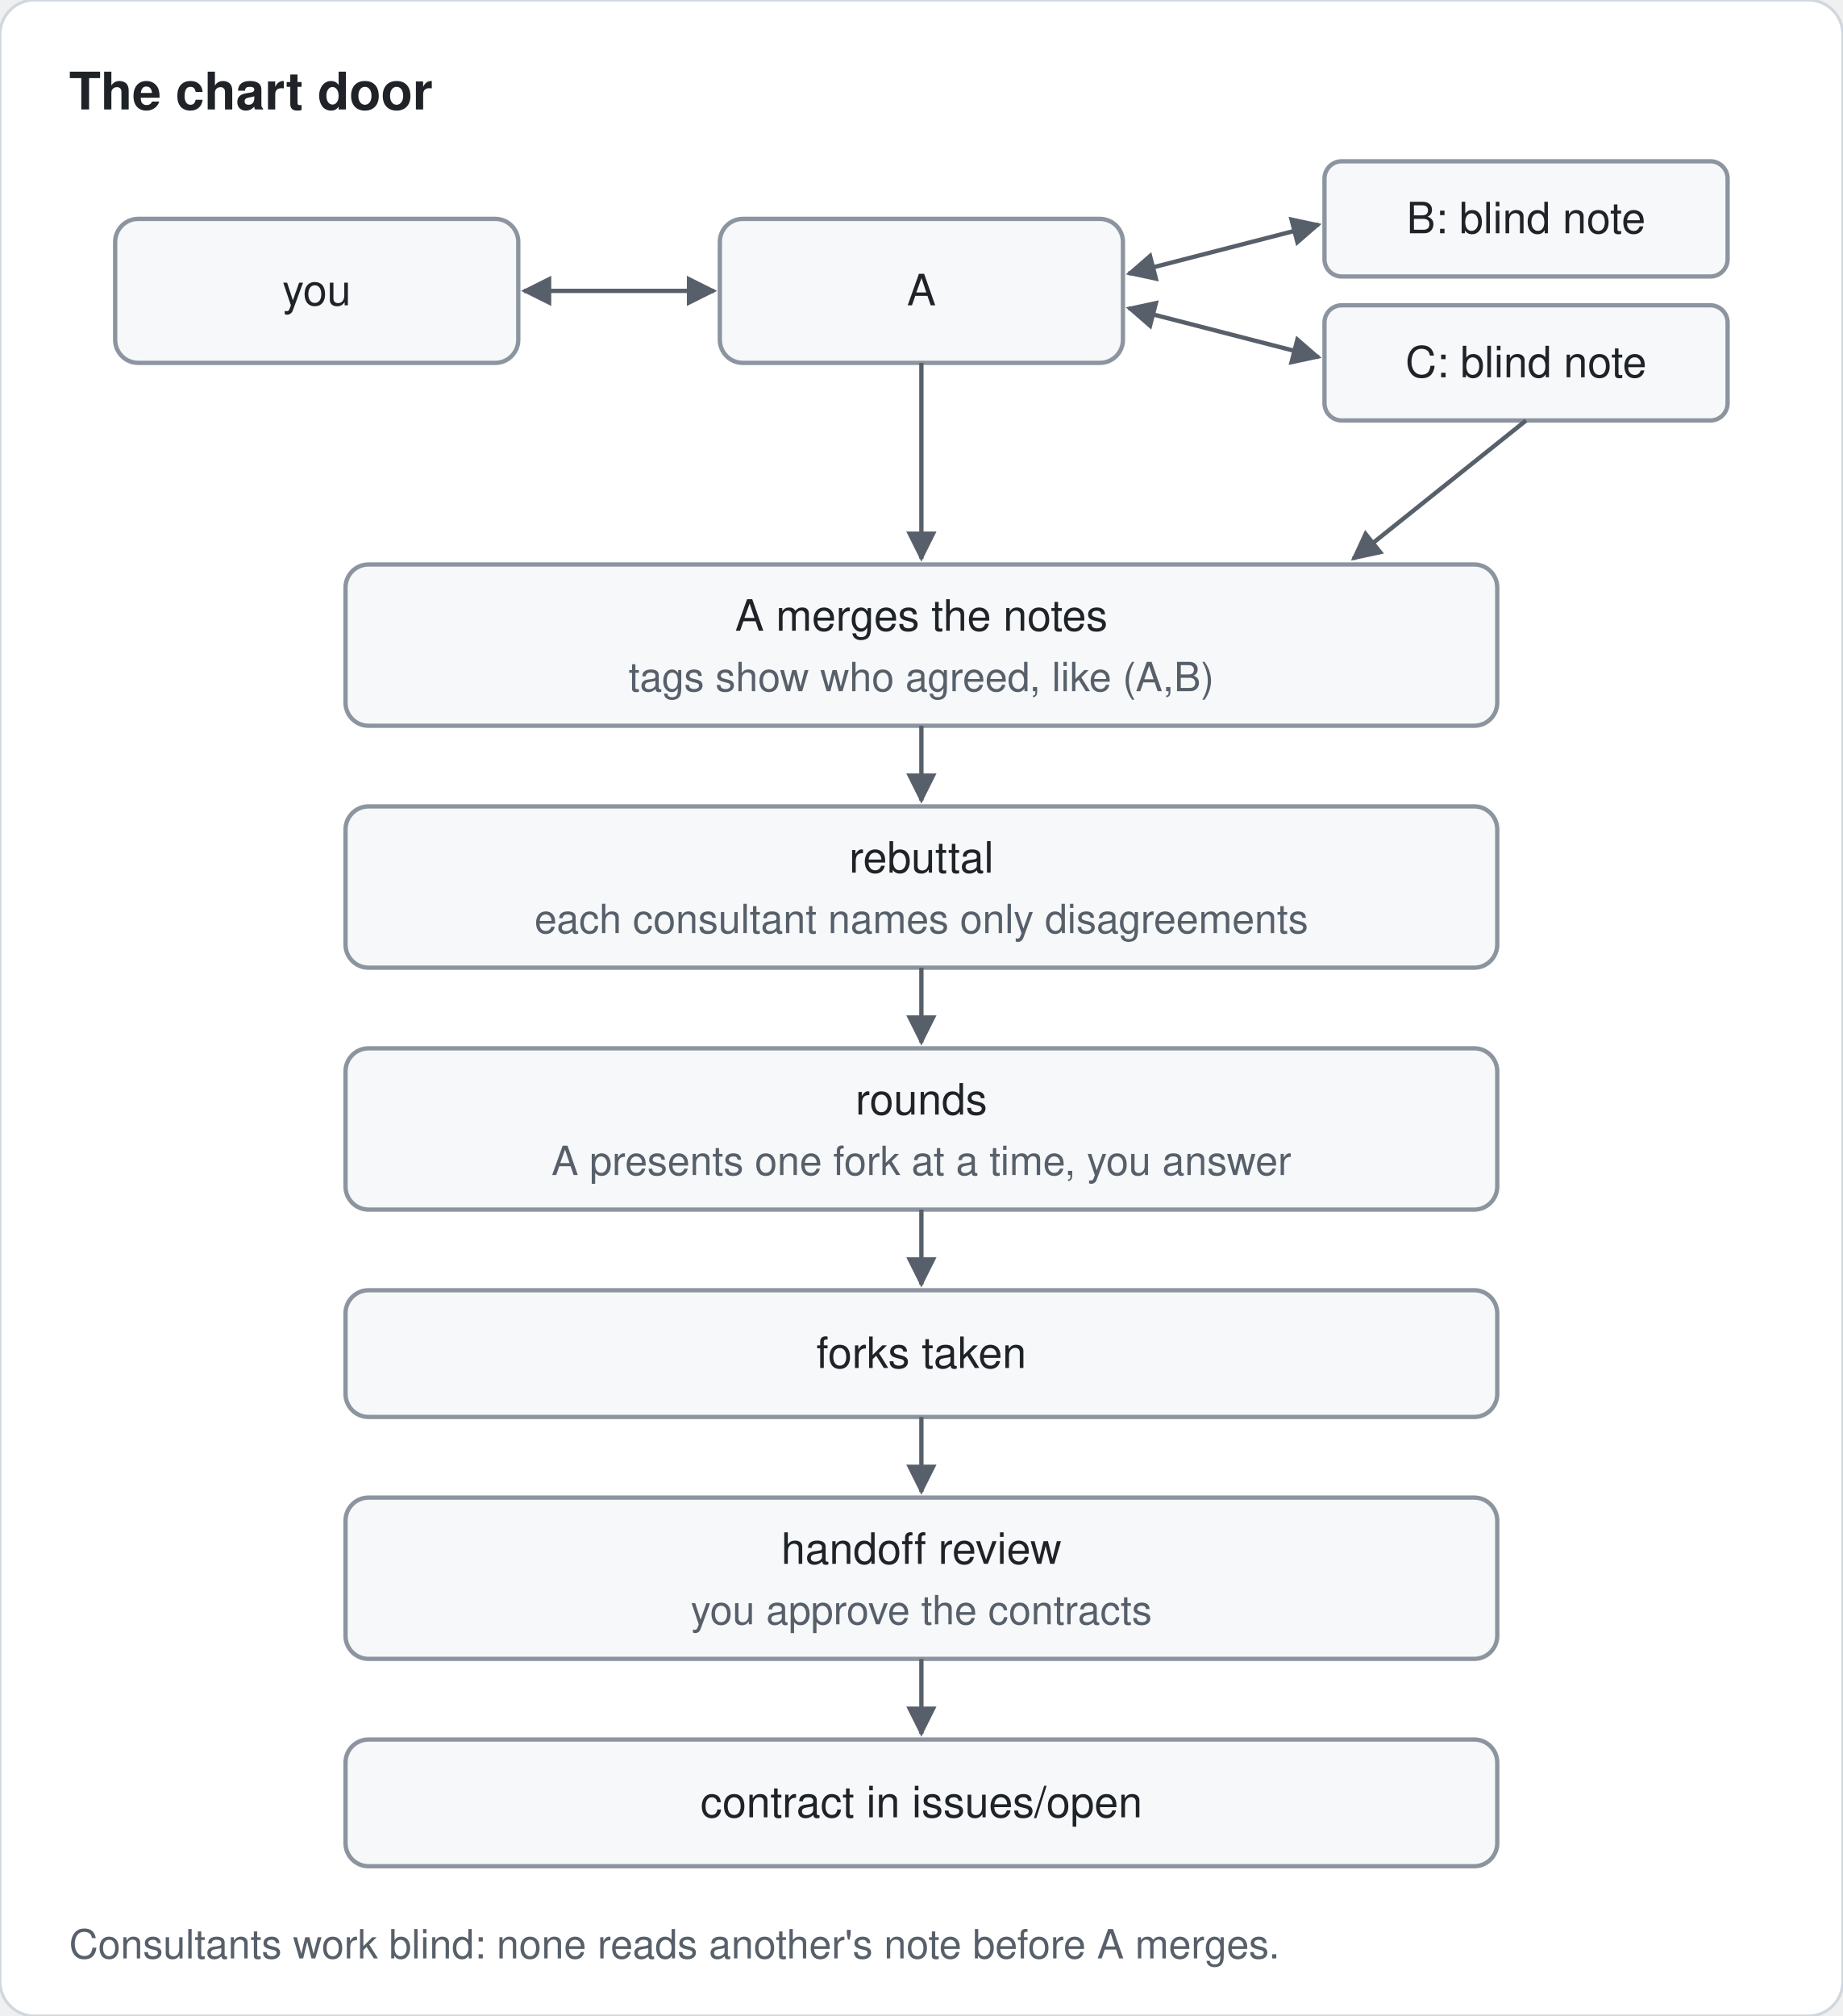
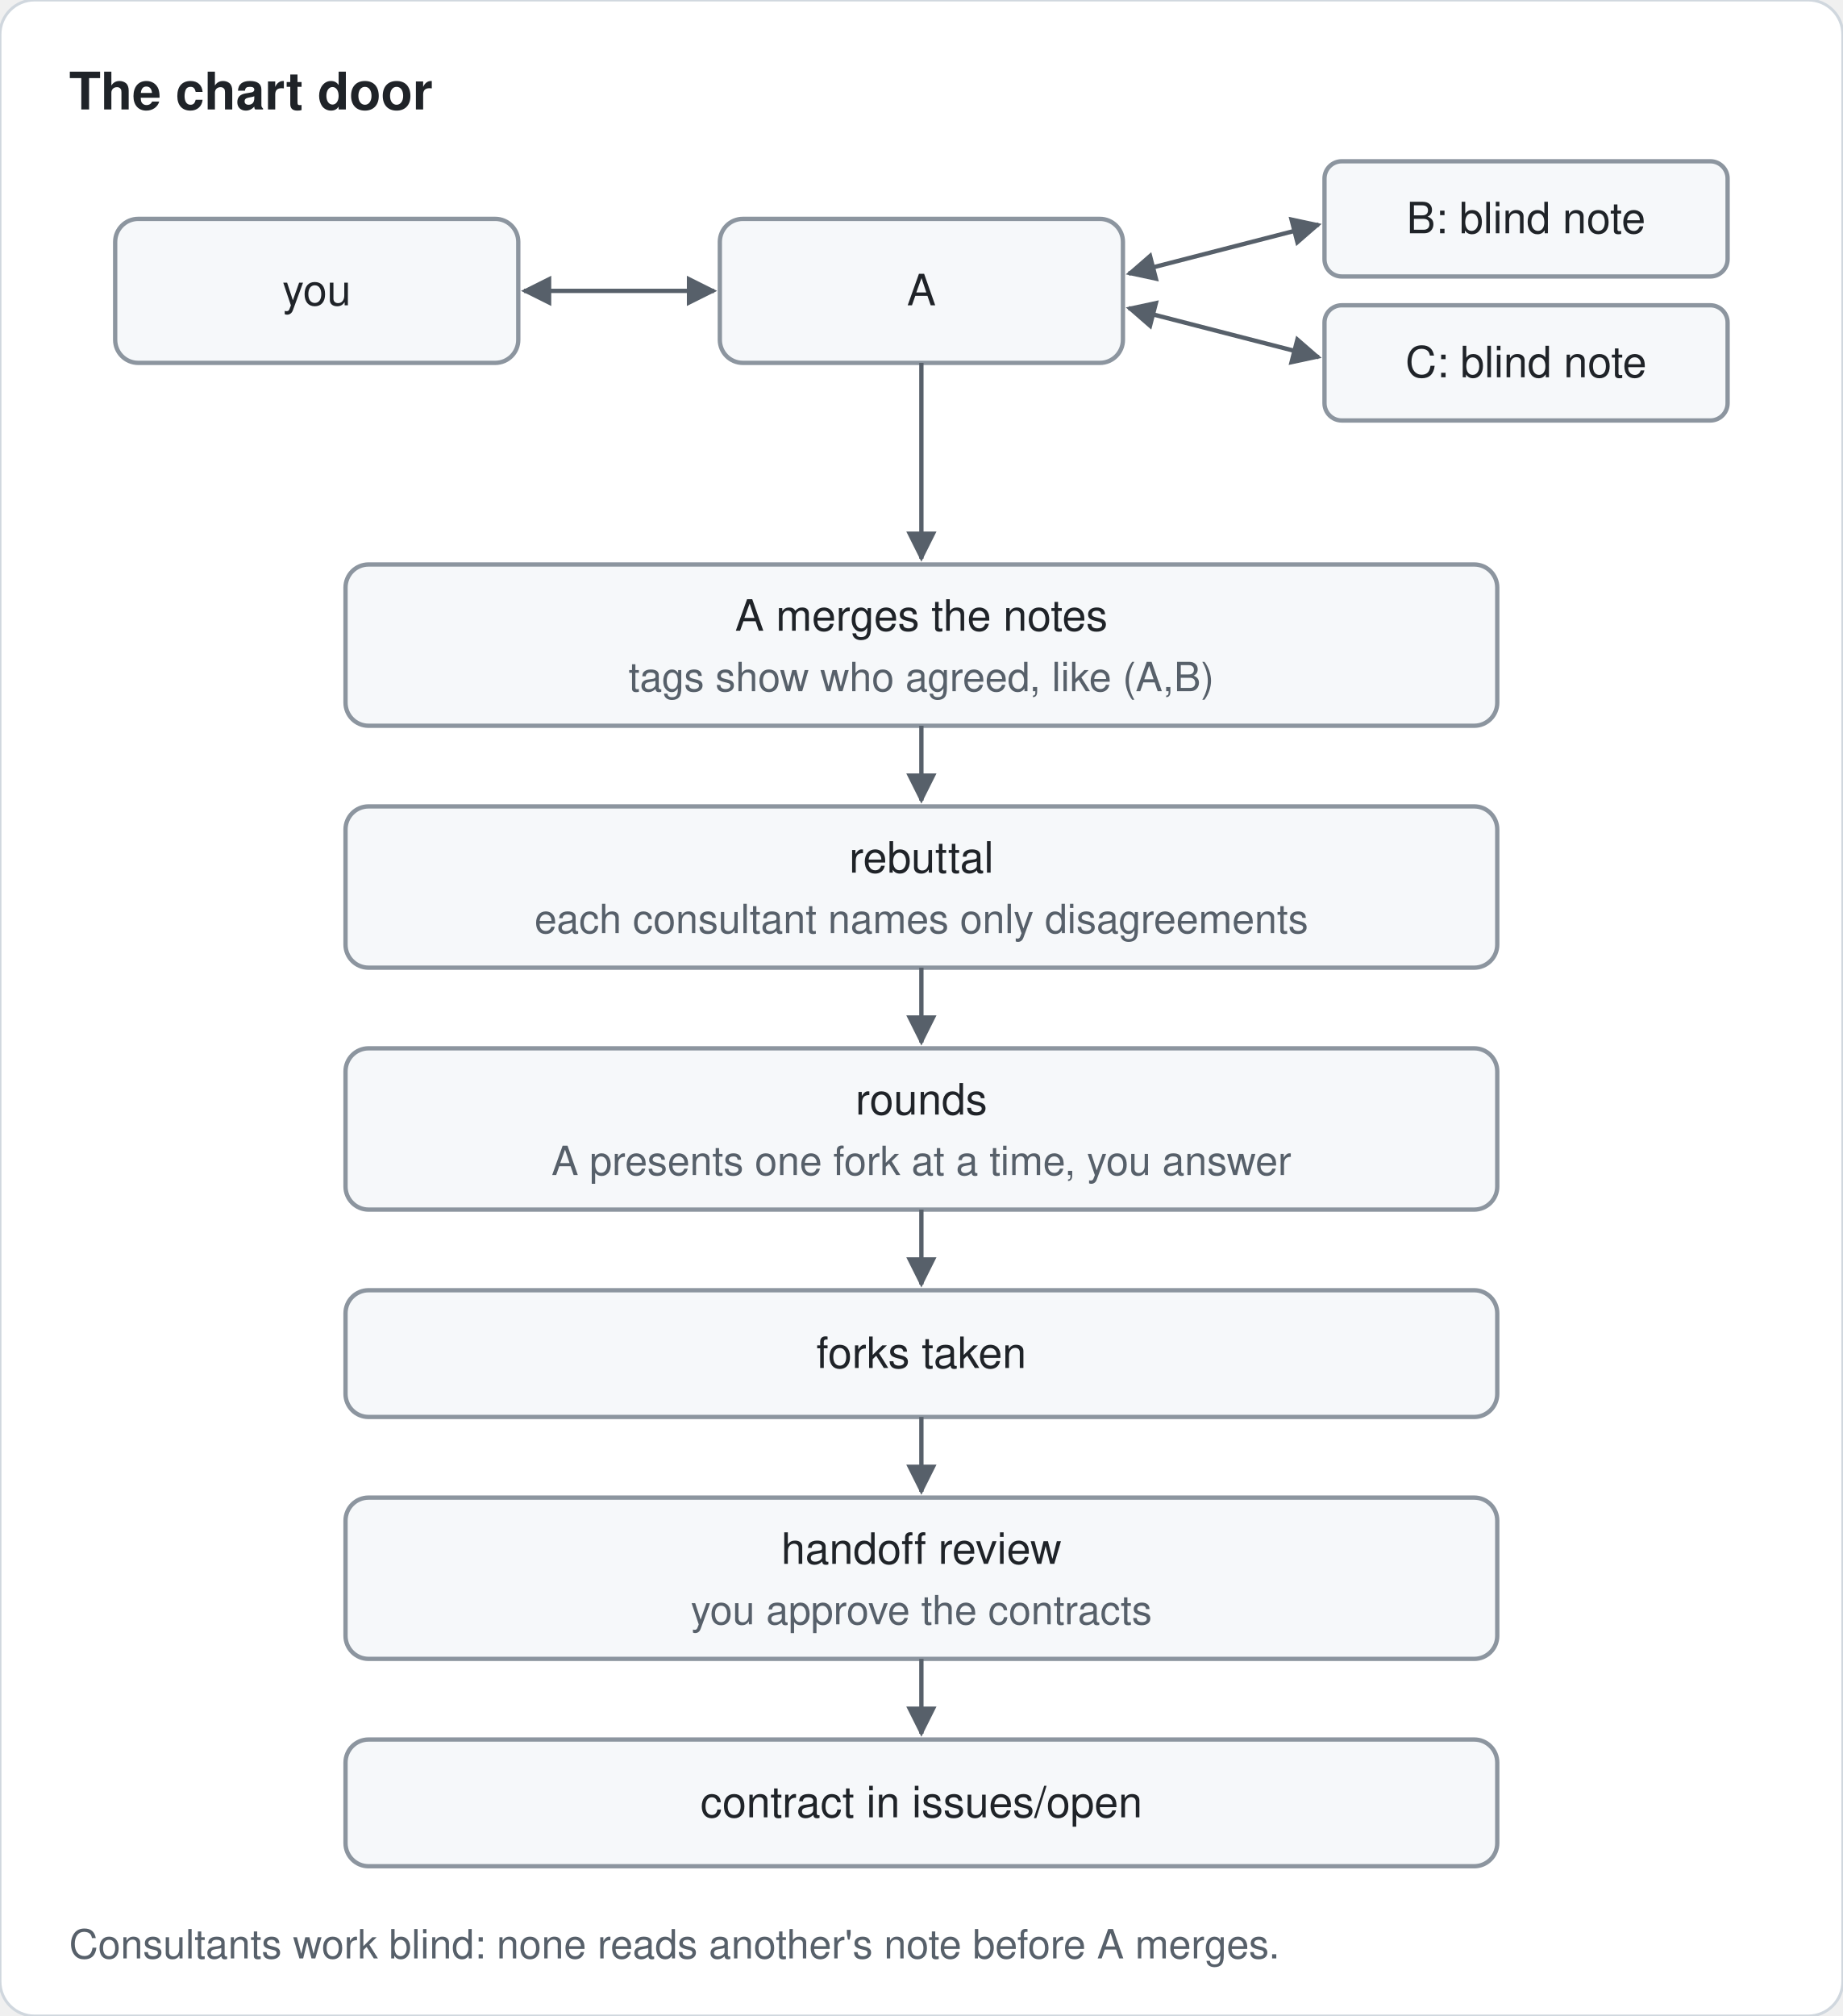
<svg xmlns="http://www.w3.org/2000/svg" viewBox="0 0 640 700" role="img">
  <rect x="0" y="0" width="640" height="700" rx="12" fill="#ffffff" stroke="#d0d7de" />
  <style>
    text { font-family: -apple-system, "Segoe UI", Helvetica, Arial, sans-serif; font-size: 15px; fill: #1f2328; }
    .title { font-size: 18px; font-weight: 600; }
    .muted { font-size: 14px; fill: #57606a; }
    .node { fill: #f6f8fa; stroke: #8c959f; stroke-width: 1.5; }
    .edge { fill: none; stroke: #57606a; stroke-width: 1.5; marker-end: url(#arrow); }
    .both { marker-start: url(#arrow); }
    .step { animation: pulse 1.2s ease-in-out 1 forwards; }
    .s1 { animation-delay: 0.3s; }
    .s2 { animation-delay: 1.1s; }
    .s3 { animation-delay: 1.9s; }
    .s4 { animation-delay: 2.7s; }
    .s5 { animation-delay: 3.5s; }
    .s6 { animation-delay: 4.3s; }
    .s7 { animation-delay: 5.1s; }
    .s8 { animation-delay: 5.9s; }
    .s9 { animation-delay: 6.7s; }
    @keyframes pulse {
      0%, 100% { stroke: #8c959f; stroke-width: 1.5; }
      50% { stroke: #0969da; stroke-width: 3; }
    }
    @media (prefers-reduced-motion: reduce) { * { animation: none !important; } }
  </style>
  <defs>
    <marker id="arrow" viewBox="0 0 10 10" refX="9" refY="5" markerWidth="7" markerHeight="7" orient="auto-start-reverse">
      <path d="M0 0 L10 5 L0 10 z" fill="#57606a" />
    </marker>
  </defs>
  <text class="title" x="24" y="38">The chart door</text>
  <rect class="node step s1" x="40" y="76" width="140" height="50" rx="8" />
  <text x="110" y="106" text-anchor="middle">you</text>
  <rect class="node step s2" x="250" y="76" width="140" height="50" rx="8" />
  <text x="320" y="106" text-anchor="middle">A</text>
  <rect class="node step s3" x="460" y="56" width="140" height="40" rx="6" />
  <text x="530" y="81" text-anchor="middle">B: blind note</text>
  <rect class="node step s3" x="460" y="106" width="140" height="40" rx="6" />
  <text x="530" y="131" text-anchor="middle">C: blind note</text>
  <path class="edge both" d="M182 101 H248" />
  <path class="edge both" d="M392 95 L458 78" />
  <path class="edge both" d="M392 107 L458 124" />
  <rect class="node step s4" x="120" y="196" width="400" height="56" rx="8" />
  <text x="320" y="219" text-anchor="middle">A merges the notes</text>
  <text class="muted" x="320" y="240" text-anchor="middle">tags show who agreed, like (A,B)</text>
  <path class="edge" d="M320 126 V194" />
-   <path class="edge" d="M530 146 L470 194" />
  <rect class="node step s5" x="120" y="280" width="400" height="56" rx="8" />
  <text x="320" y="303" text-anchor="middle">rebuttal</text>
  <text class="muted" x="320" y="324" text-anchor="middle">each consultant names only disagreements</text>
  <path class="edge" d="M320 252 V278" />
  <rect class="node step s6" x="120" y="364" width="400" height="56" rx="8" />
  <text x="320" y="387" text-anchor="middle">rounds</text>
  <text class="muted" x="320" y="408" text-anchor="middle">A presents one fork at a time, you answer</text>
  <path class="edge" d="M320 336 V362" />
  <rect class="node step s7" x="120" y="448" width="400" height="44" rx="8" />
  <text x="320" y="475" text-anchor="middle">forks taken</text>
  <path class="edge" d="M320 420 V446" />
  <rect class="node step s8" x="120" y="520" width="400" height="56" rx="8" />
  <text x="320" y="543" text-anchor="middle">handoff review</text>
  <text class="muted" x="320" y="564" text-anchor="middle">you approve the contracts</text>
  <path class="edge" d="M320 492 V518" />
  <rect class="node step s9" x="120" y="604" width="400" height="44" rx="8" />
  <text x="320" y="631" text-anchor="middle">contract in issues/open</text>
  <path class="edge" d="M320 576 V602" />
  <text class="muted" x="24" y="680">Consultants work blind: none reads another's note before A merges.</text>
</svg>
